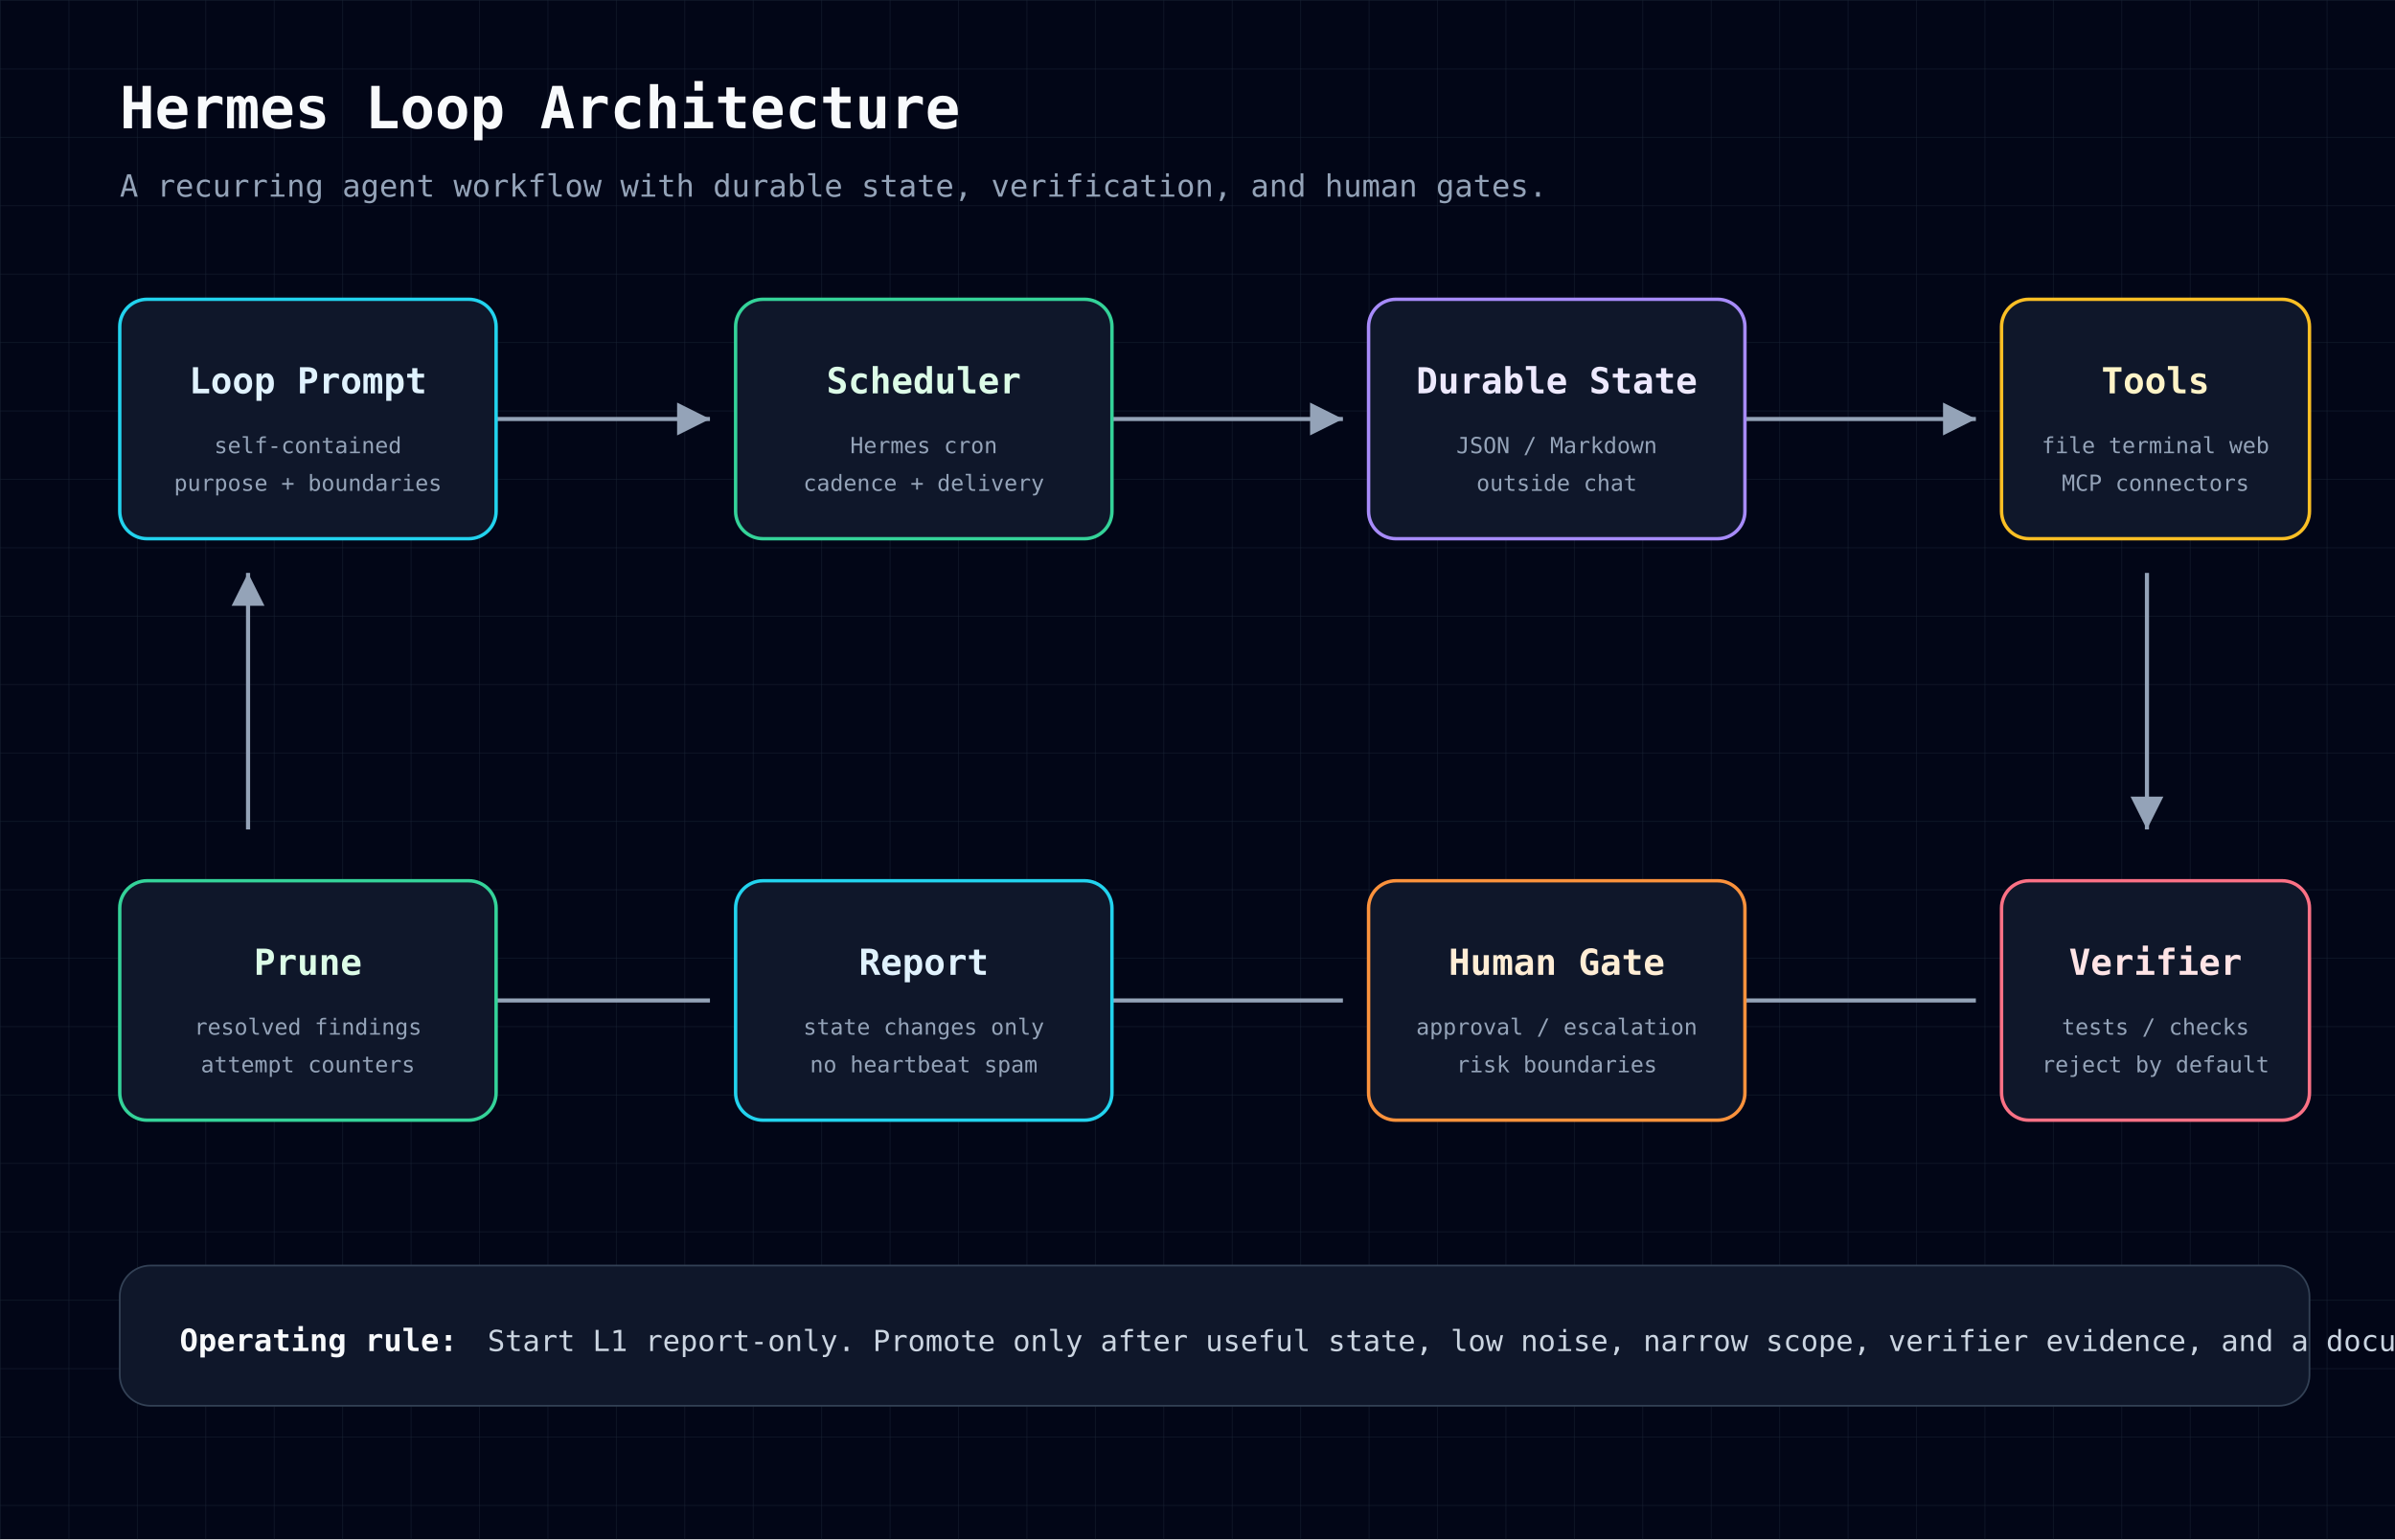
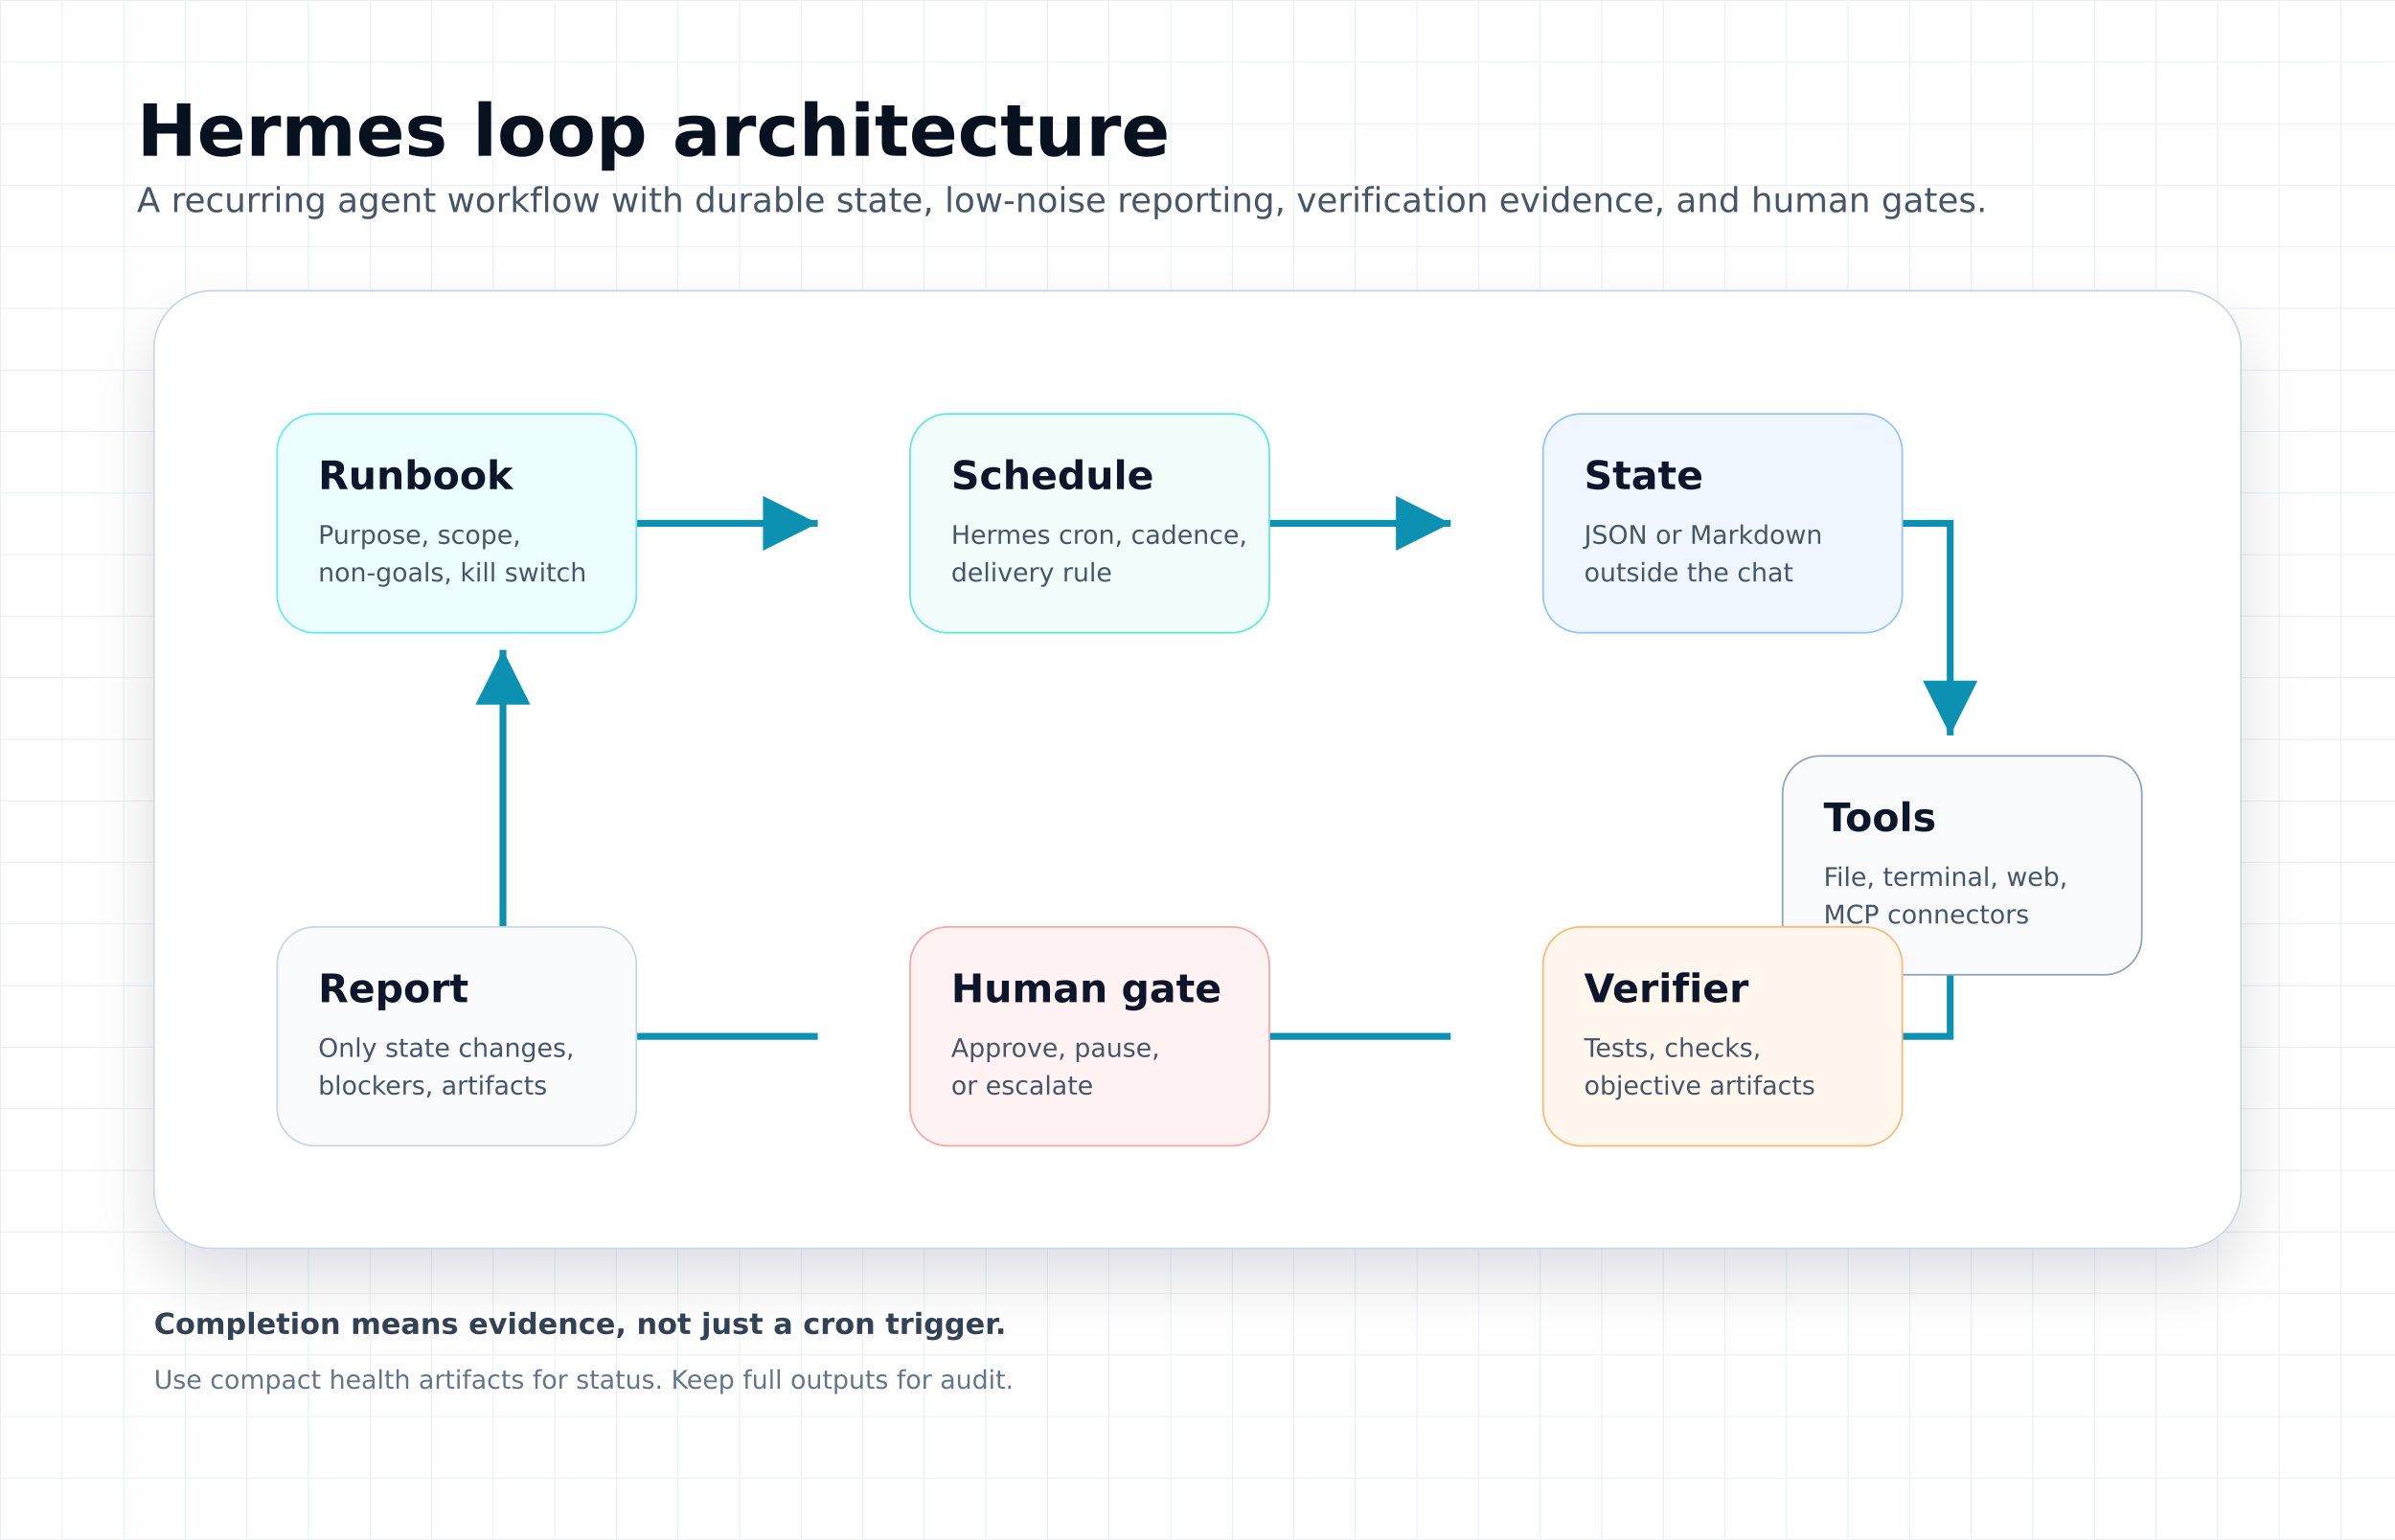
- <svg xmlns="http://www.w3.org/2000/svg" width="1400" height="900" viewBox="0 0 1400 900" fill="none">
+ <svg xmlns="http://www.w3.org/2000/svg" width="1400" height="900" viewBox="0 0 1400 900" fill="none" role="img" aria-labelledby="title desc">
  <defs>
-     <pattern id="grid" width="40" height="40" patternUnits="userSpaceOnUse">
-       <path d="M 40 0 L 0 0 0 40" fill="none" stroke="#1e293b" stroke-width="0.6" />
+     <linearGradient id="page" x1="0" y1="0" x2="1400" y2="900">
+       <stop stop-color="#ffffff" />
+       <stop offset="1" stop-color="#edf6fb" />
+     </linearGradient>
+     <filter id="shadow" x="-15%" y="-15%" width="130%" height="140%">
+       <feDropShadow dx="0" dy="18" stdDeviation="18" flood-color="#0f172a" flood-opacity="0.13" />
+     </filter>
+     <marker id="arrow" markerWidth="12" markerHeight="12" refX="10" refY="6" orient="auto">
+       <path d="M2 2L10 6L2 10Z" fill="#0891b2" />
+     </marker>
+     <pattern id="grid" width="36" height="36" patternUnits="userSpaceOnUse">
+       <path d="M36 0H0V36" stroke="#dbe7ef" stroke-width="1" fill="none" />
    </pattern>
-     <marker id="arrow" markerWidth="10" markerHeight="10" refX="9" refY="5" orient="auto">
-       <path d="M1,1 L9,5 L1,9 Z" fill="#94a3b8" />
-     </marker>
  </defs>
-   <rect width="1400" height="900" fill="#020617" />
-   <rect width="1400" height="900" fill="url(#grid)" opacity="0.75" />
-   <text x="70" y="75" fill="#f8fafc" font-family="JetBrains Mono, monospace" font-size="34" font-weight="800">Hermes Loop Architecture</text>
-   <text x="70" y="115" fill="#94a3b8" font-family="JetBrains Mono, monospace" font-size="18">A recurring agent workflow with durable state, verification, and human gates.</text>
-   <g stroke="#94a3b8" stroke-width="2.4" marker-end="url(#arrow)">
-     <path d="M245 245 H415" />
-     <path d="M610 245 H785" />
-     <path d="M980 245 H1155" />
-     <path d="M1255 335 V485" />
-     <path d="M1155 585 H980" />
-     <path d="M785 585 H610" />
-     <path d="M415 585 H245" />
-     <path d="M145 485 V335" />
+   <rect width="1400" height="900" fill="url(#page)" />
+   <rect width="1400" height="900" fill="url(#grid)" opacity="0.7" />
+   <g transform="translate(80 62)">
+     <text x="0" y="0" dominant-baseline="hanging" fill="#07111f" font-family="DejaVu Sans" font-size="42" font-weight="800">Hermes loop architecture</text>
+     <text x="0" y="62" fill="#475569" font-family="DejaVu Sans" font-size="20">A recurring agent workflow with durable state, low-noise reporting, verification evidence, and human gates.</text>
  </g>
-   <g font-family="JetBrains Mono, monospace">
-     <rect x="70" y="175" width="220" height="140" rx="16" fill="#0f172a" stroke="#22d3ee" stroke-width="2" />
-     <text x="180" y="230" text-anchor="middle" fill="#e0f2fe" font-size="21" font-weight="800">Loop Prompt</text>
-     <text x="180" y="265" text-anchor="middle" fill="#94a3b8" font-size="13">self-contained</text>
-     <text x="180" y="287" text-anchor="middle" fill="#94a3b8" font-size="13">purpose + boundaries</text>
-     <rect x="430" y="175" width="220" height="140" rx="16" fill="#0f172a" stroke="#34d399" stroke-width="2" />
-     <text x="540" y="230" text-anchor="middle" fill="#dcfce7" font-size="21" font-weight="800">Scheduler</text>
-     <text x="540" y="265" text-anchor="middle" fill="#94a3b8" font-size="13">Hermes cron</text>
-     <text x="540" y="287" text-anchor="middle" fill="#94a3b8" font-size="13">cadence + delivery</text>
-     <rect x="800" y="175" width="220" height="140" rx="16" fill="#0f172a" stroke="#a78bfa" stroke-width="2" />
-     <text x="910" y="230" text-anchor="middle" fill="#ede9fe" font-size="21" font-weight="800">Durable State</text>
-     <text x="910" y="265" text-anchor="middle" fill="#94a3b8" font-size="13">JSON / Markdown</text>
-     <text x="910" y="287" text-anchor="middle" fill="#94a3b8" font-size="13">outside chat</text>
-     <rect x="1170" y="175" width="180" height="140" rx="16" fill="#0f172a" stroke="#fbbf24" stroke-width="2" />
-     <text x="1260" y="230" text-anchor="middle" fill="#fef3c7" font-size="21" font-weight="800">Tools</text>
-     <text x="1260" y="265" text-anchor="middle" fill="#94a3b8" font-size="13">file terminal web</text>
-     <text x="1260" y="287" text-anchor="middle" fill="#94a3b8" font-size="13">MCP connectors</text>
-     <rect x="1170" y="515" width="180" height="140" rx="16" fill="#0f172a" stroke="#fb7185" stroke-width="2" />
-     <text x="1260" y="570" text-anchor="middle" fill="#ffe4e6" font-size="21" font-weight="800">Verifier</text>
-     <text x="1260" y="605" text-anchor="middle" fill="#94a3b8" font-size="13">tests / checks</text>
-     <text x="1260" y="627" text-anchor="middle" fill="#94a3b8" font-size="13">reject by default</text>
-     <rect x="800" y="515" width="220" height="140" rx="16" fill="#0f172a" stroke="#fb923c" stroke-width="2" />
-     <text x="910" y="570" text-anchor="middle" fill="#ffedd5" font-size="21" font-weight="800">Human Gate</text>
-     <text x="910" y="605" text-anchor="middle" fill="#94a3b8" font-size="13">approval / escalation</text>
-     <text x="910" y="627" text-anchor="middle" fill="#94a3b8" font-size="13">risk boundaries</text>
-     <rect x="430" y="515" width="220" height="140" rx="16" fill="#0f172a" stroke="#22d3ee" stroke-width="2" />
-     <text x="540" y="570" text-anchor="middle" fill="#e0f2fe" font-size="21" font-weight="800">Report</text>
-     <text x="540" y="605" text-anchor="middle" fill="#94a3b8" font-size="13">state changes only</text>
-     <text x="540" y="627" text-anchor="middle" fill="#94a3b8" font-size="13">no heartbeat spam</text>
-     <rect x="70" y="515" width="220" height="140" rx="16" fill="#0f172a" stroke="#34d399" stroke-width="2" />
-     <text x="180" y="570" text-anchor="middle" fill="#dcfce7" font-size="21" font-weight="800">Prune</text>
-     <text x="180" y="605" text-anchor="middle" fill="#94a3b8" font-size="13">resolved findings</text>
-     <text x="180" y="627" text-anchor="middle" fill="#94a3b8" font-size="13">attempt counters</text>
-     <rect x="70" y="740" width="1280" height="82" rx="18" fill="#0f172a" stroke="#334155" />
-     <text x="105" y="790" fill="#f8fafc" font-size="18" font-weight="800">Operating rule:</text>
-     <text x="285" y="790" fill="#cbd5e1" font-size="17">Start L1 report-only. Promote only after useful state, low noise, narrow scope, verifier evidence, and a documented kill switch.</text>
+   <g transform="translate(90 170)" filter="url(#shadow)">
+     <rect width="1220" height="560" rx="34" fill="#ffffff" stroke="#cbd5e1" />
+     <path d="M204 136H388" stroke="#0891b2" stroke-width="4" marker-end="url(#arrow)" />
+     <path d="M574 136H758" stroke="#0891b2" stroke-width="4" marker-end="url(#arrow)" />
+     <path d="M944 136H1050V260" stroke="#0891b2" stroke-width="4" marker-end="url(#arrow)" fill="none" />
+     <path d="M1050 394V436H944" stroke="#0891b2" stroke-width="4" marker-end="url(#arrow)" fill="none" />
+     <path d="M758 436H574" stroke="#0891b2" stroke-width="4" marker-end="url(#arrow)" />
+     <path d="M388 436H204V210" stroke="#0891b2" stroke-width="4" marker-end="url(#arrow)" fill="none" />
+     <g font-family="DejaVu Sans">
+       <g transform="translate(72 72)">
+         <rect width="210" height="128" rx="22" fill="#ecfeff" stroke="#67e8f9" />
+         <text x="24" y="44" fill="#0f172a" font-size="23" font-weight="800">Runbook</text>
+         <text x="24" y="76" fill="#475569" font-size="15">Purpose, scope,</text>
+         <text x="24" y="98" fill="#475569" font-size="15">non-goals, kill switch</text>
+       </g>
+       <g transform="translate(442 72)">
+         <rect width="210" height="128" rx="22" fill="#f0fdfa" stroke="#5eead4" />
+         <text x="24" y="44" fill="#0f172a" font-size="23" font-weight="800">Schedule</text>
+         <text x="24" y="76" fill="#475569" font-size="15">Hermes cron, cadence,</text>
+         <text x="24" y="98" fill="#475569" font-size="15">delivery rule</text>
+       </g>
+       <g transform="translate(812 72)">
+         <rect width="210" height="128" rx="22" fill="#eff6ff" stroke="#93c5fd" />
+         <text x="24" y="44" fill="#0f172a" font-size="23" font-weight="800">State</text>
+         <text x="24" y="76" fill="#475569" font-size="15">JSON or Markdown</text>
+         <text x="24" y="98" fill="#475569" font-size="15">outside the chat</text>
+       </g>
+       <g transform="translate(952 272)">
+         <rect width="210" height="128" rx="22" fill="#f8fafc" stroke="#94a3b8" />
+         <text x="24" y="44" fill="#0f172a" font-size="23" font-weight="800">Tools</text>
+         <text x="24" y="76" fill="#475569" font-size="15">File, terminal, web,</text>
+         <text x="24" y="98" fill="#475569" font-size="15">MCP connectors</text>
+       </g>
+       <g transform="translate(812 372)">
+         <rect width="210" height="128" rx="22" fill="#fff7ed" stroke="#fdba74" />
+         <text x="24" y="44" fill="#0f172a" font-size="23" font-weight="800">Verifier</text>
+         <text x="24" y="76" fill="#475569" font-size="15">Tests, checks,</text>
+         <text x="24" y="98" fill="#475569" font-size="15">objective artifacts</text>
+       </g>
+       <g transform="translate(442 372)">
+         <rect width="210" height="128" rx="22" fill="#fef2f2" stroke="#fca5a5" />
+         <text x="24" y="44" fill="#0f172a" font-size="23" font-weight="800">Human gate</text>
+         <text x="24" y="76" fill="#475569" font-size="15">Approve, pause,</text>
+         <text x="24" y="98" fill="#475569" font-size="15">or escalate</text>
+       </g>
+       <g transform="translate(72 372)">
+         <rect width="210" height="128" rx="22" fill="#f8fafc" stroke="#cbd5e1" />
+         <text x="24" y="44" fill="#0f172a" font-size="23" font-weight="800">Report</text>
+         <text x="24" y="76" fill="#475569" font-size="15">Only state changes,</text>
+         <text x="24" y="98" fill="#475569" font-size="15">blockers, artifacts</text>
+       </g>
+     </g>
+   </g>
+   <g transform="translate(90 780)" font-family="DejaVu Sans">
+     <text x="0" y="0" fill="#334155" font-size="17" font-weight="700">Completion means evidence, not just a cron trigger.</text>
+     <text x="0" y="32" fill="#64748b" font-size="15">Use compact health artifacts for status. Keep full outputs for audit.</text>
  </g>
</svg>
